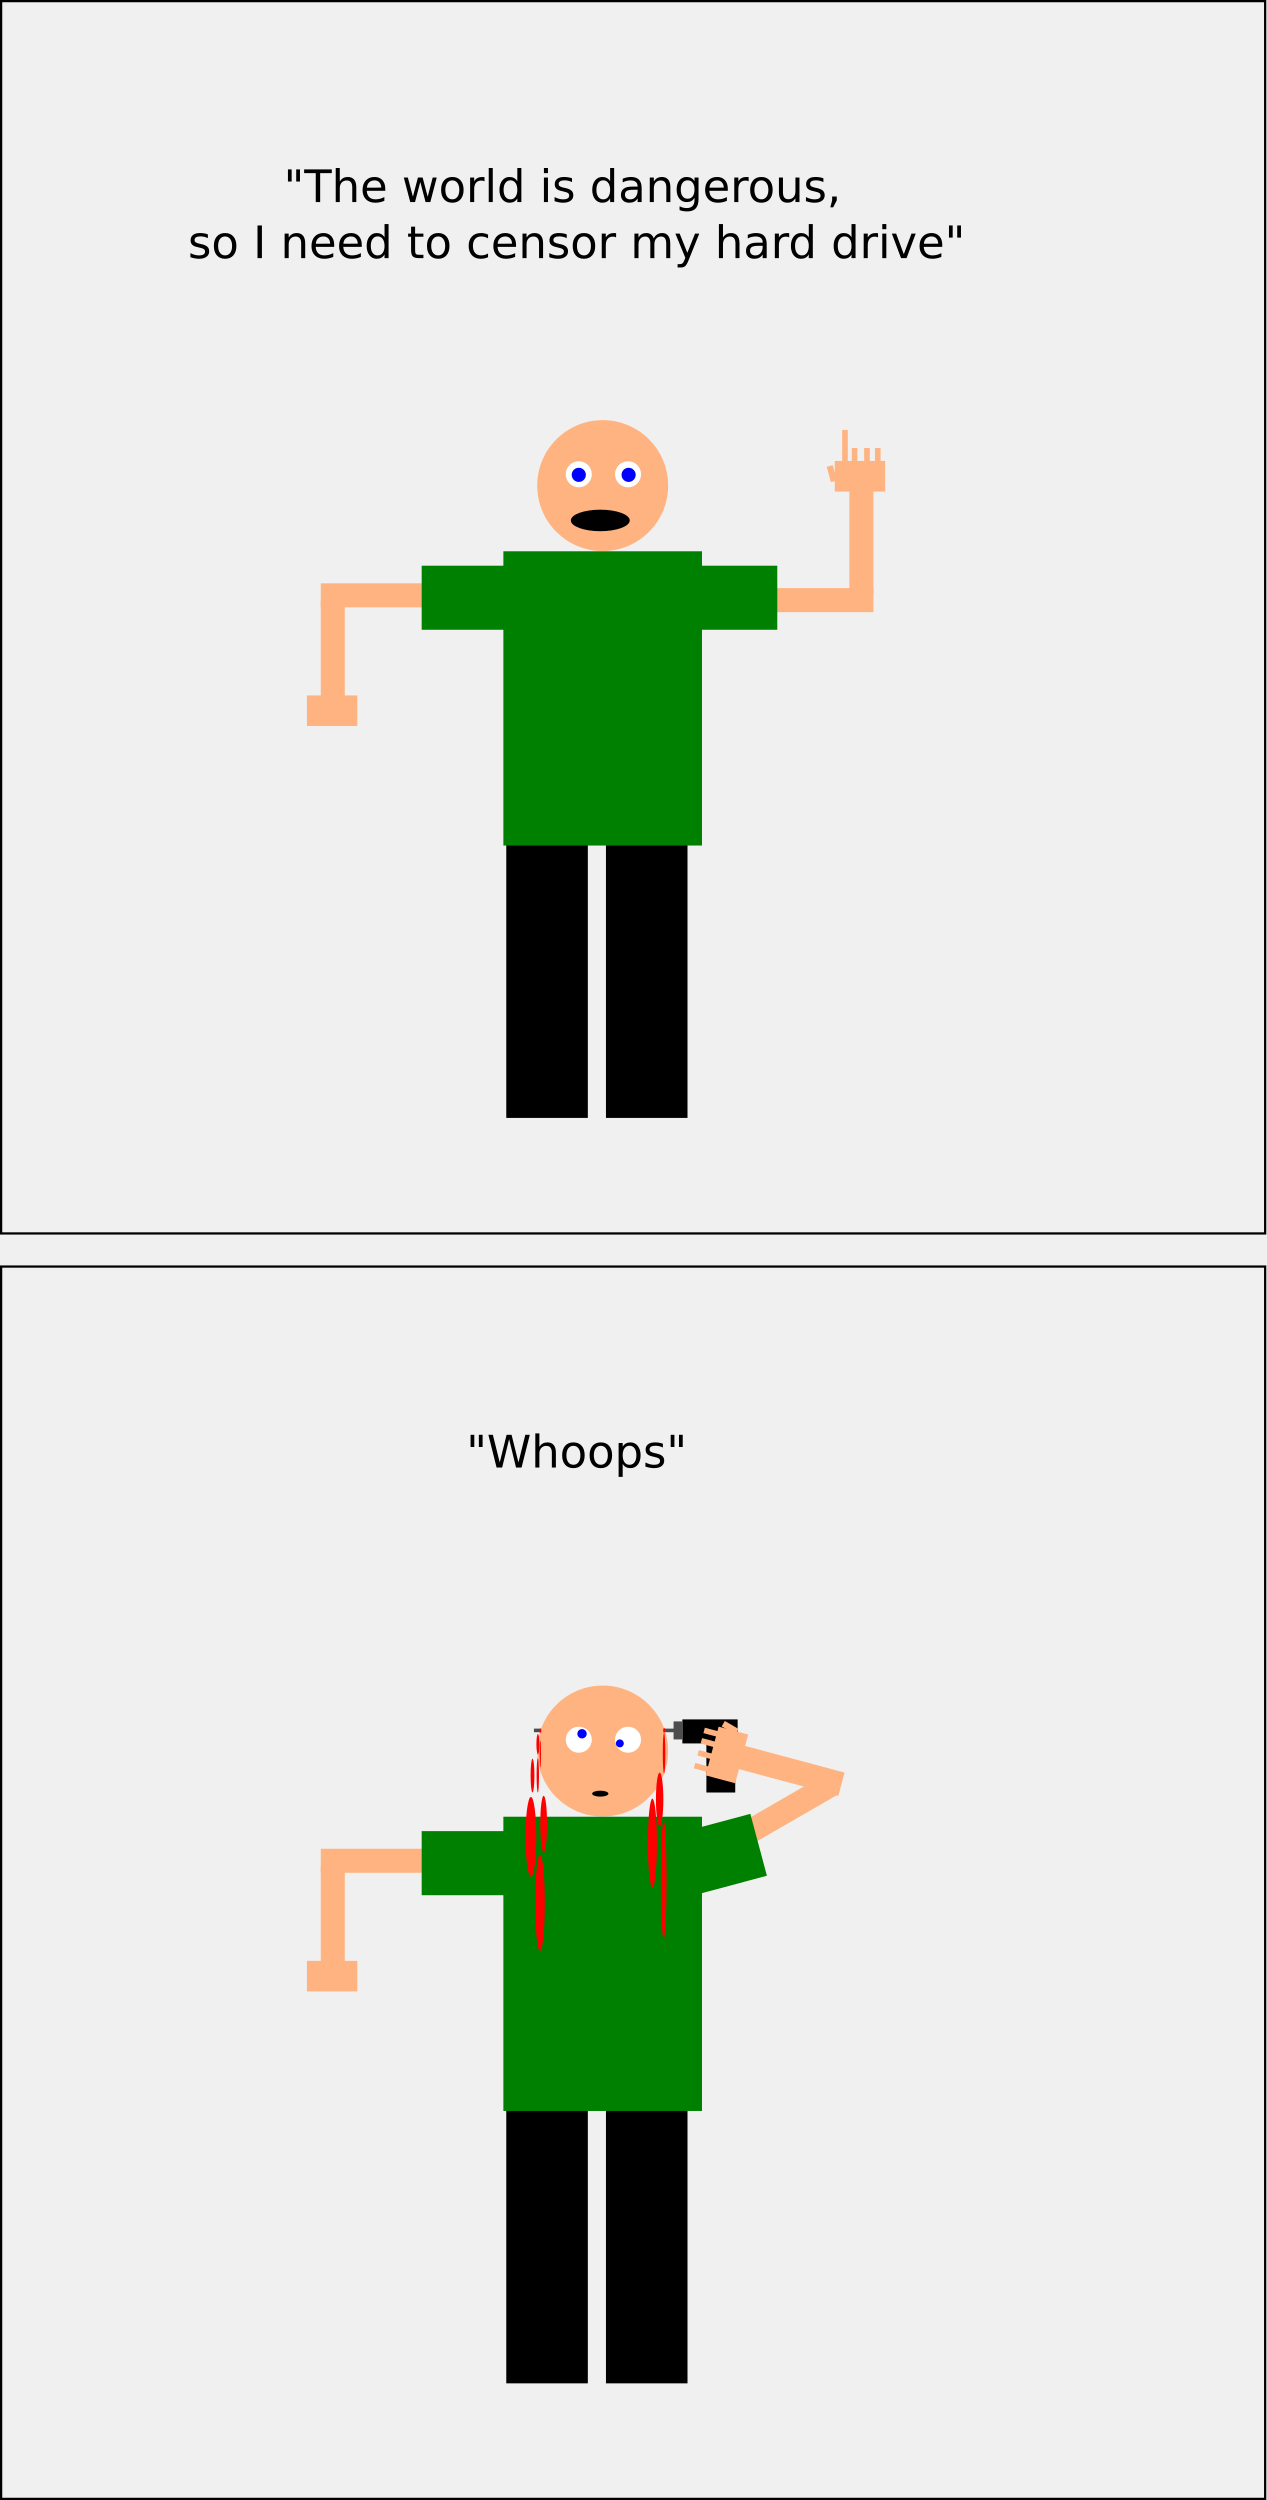
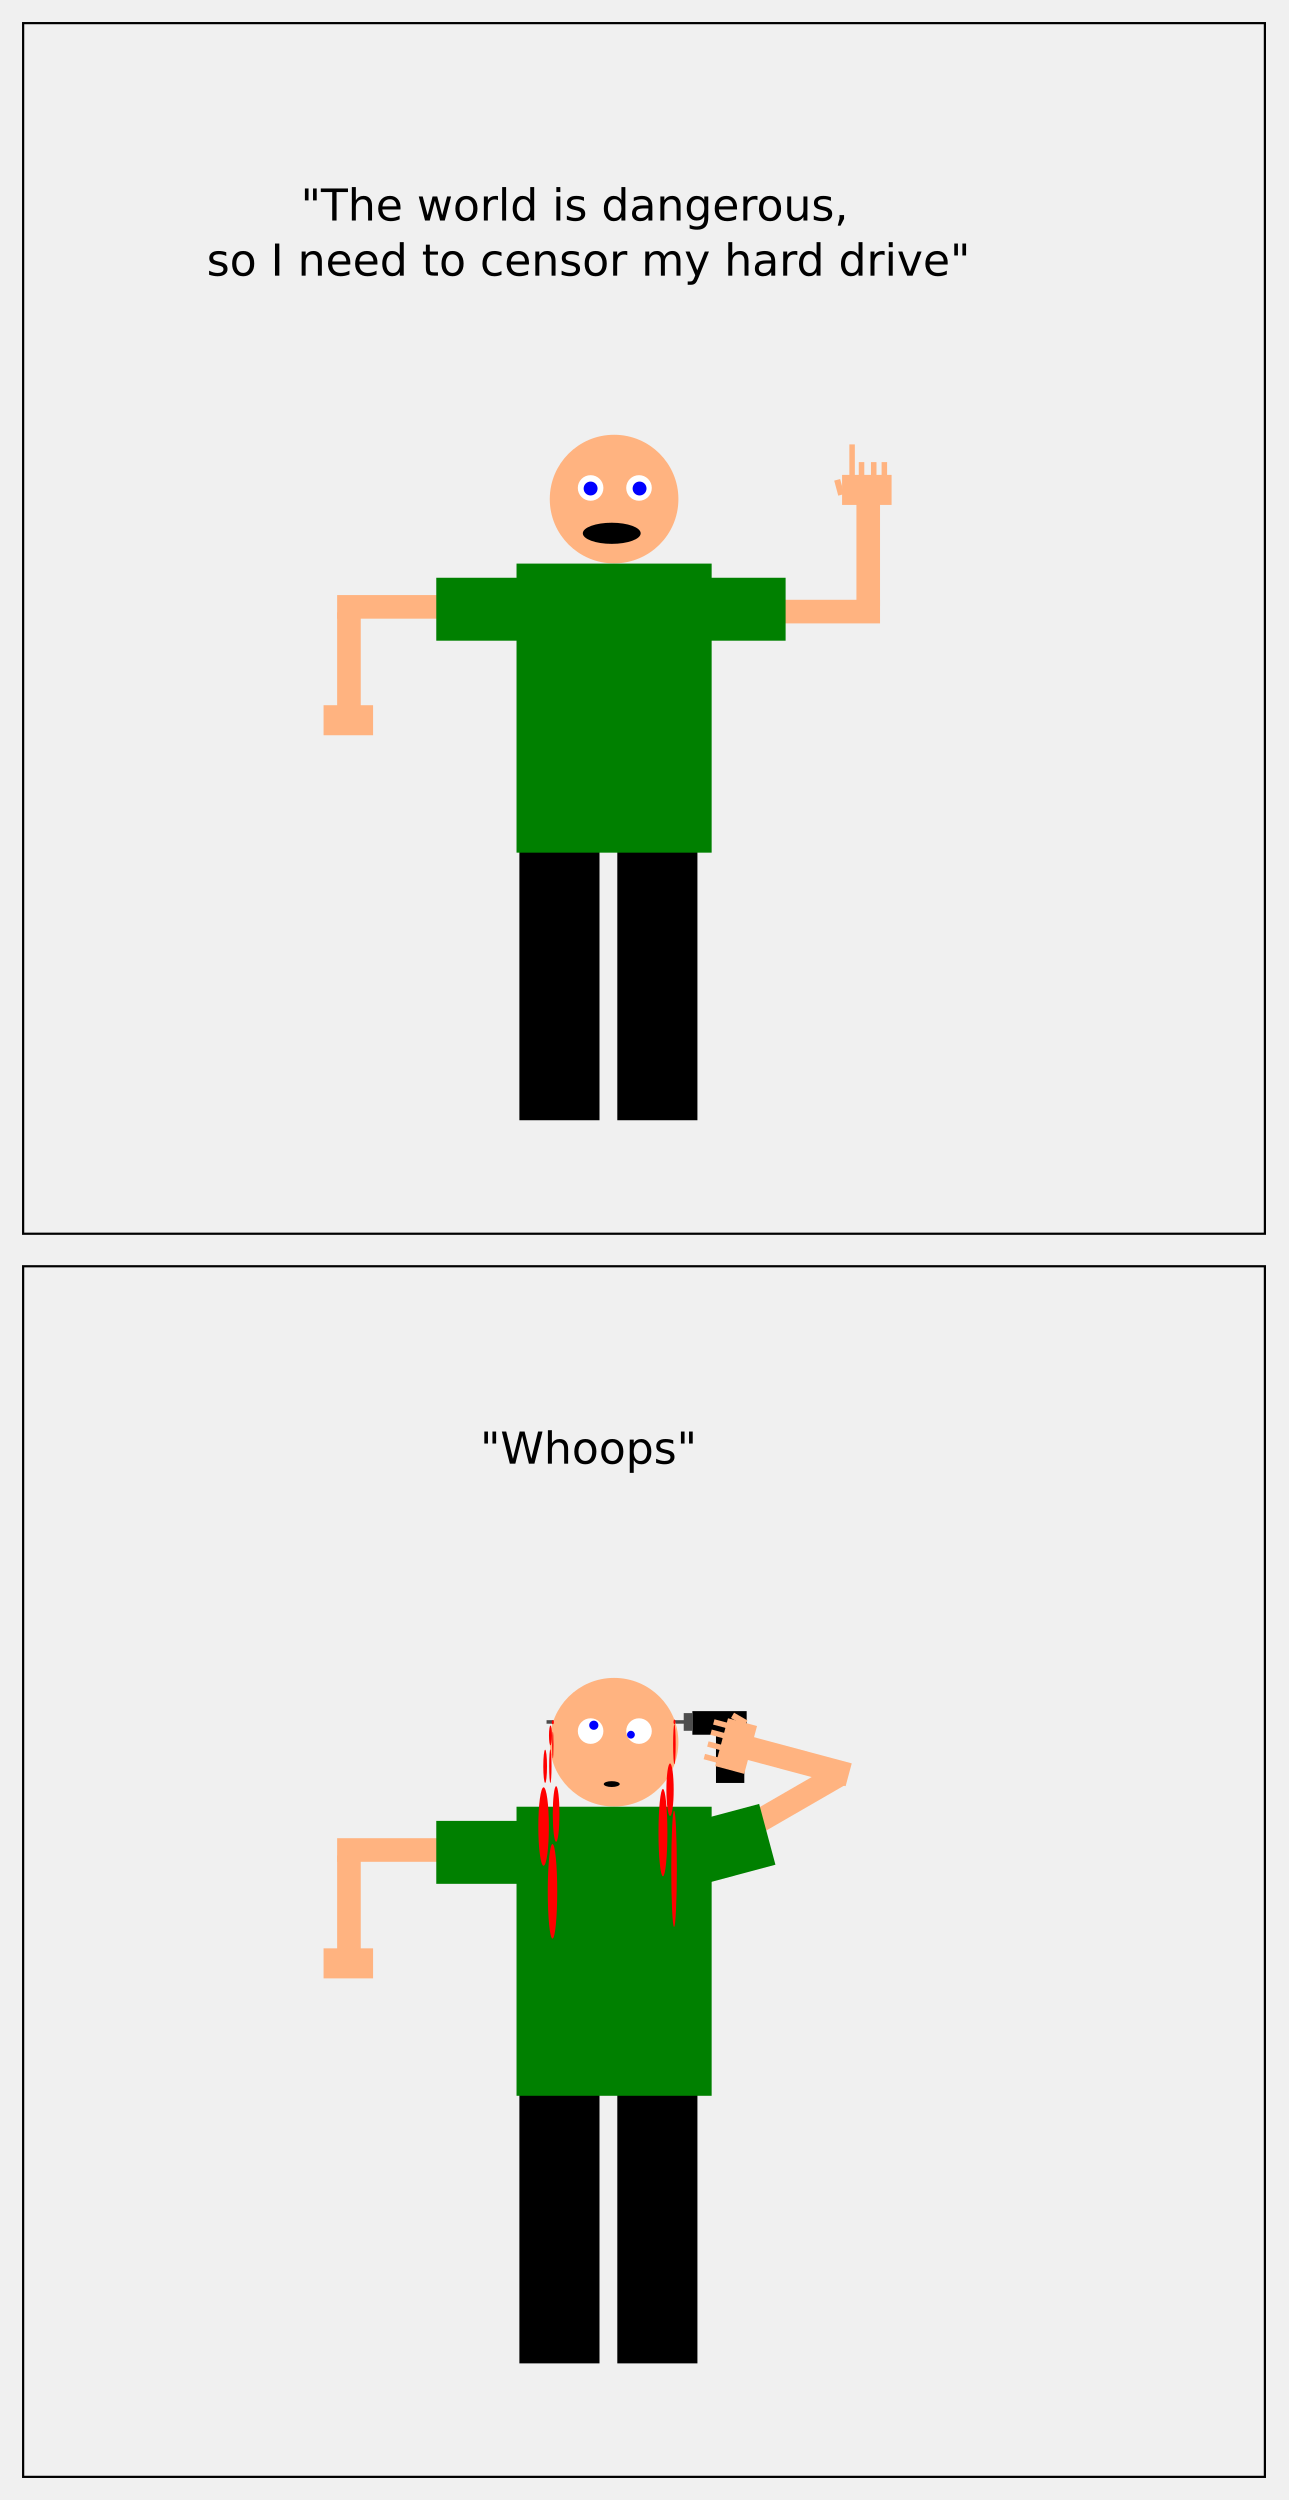
- <svg xmlns="http://www.w3.org/2000/svg" width="564.665" height="1114.809" id="svg2" version="1.1">
+ <svg xmlns="http://www.w3.org/2000/svg" width="584.665" height="1134.809" id="svg2" version="1.1">
  <defs id="defs4" />
-   <g id="layer1" transform="translate(-88.39342,-109.3898)">
+   <g id="layer1" transform="translate(-78.39342,-99.38985)">
    <text xml:space="preserve" style="font-size:20px;font-style:normal;font-weight:normal;text-align:center;text-anchor:middle;fill:#000000;fill-opacity:1;stroke:none;font-family:Bitstream Vera Sans" x="361.429" y="199.505" id="text2816">
      <tspan id="tspan2818" x="361.429" y="199.505">"The world is dangerous,</tspan>
      <tspan x="361.429" y="224.505" id="tspan2820">so I need to censor my hard drive"</tspan>
    </text>
-     <path style="fill:#ffb380;fill-opacity:1;stroke:none" id="path2826" d="m 435.714,425.219 c 0,34.715 -28.142,62.857 -62.857,62.857 -34.715,0 -62.857,-28.142 -62.857,-62.857 0,-34.715 28.142,-62.857 62.857,-62.857 34.715,0 62.857,28.142 62.857,62.857" transform="matrix(0.4644809,0,0,0.4644809,183.9578,128.4274)" />
+     <path style="fill:#ffb380;fill-opacity:1;stroke:none" id="path2826" d="m 435.714,425.219 c 0,34.715 -28.142,62.857 -62.857,62.857 -34.715,0 -62.857,-28.142 -62.857,-62.857 0,-34.715 28.142,-62.857 62.857,-62.857 34.715,0 62.857,28.142 62.857,62.857 z" transform="matrix(0.4644809,0,0,0.4644809,183.9578,128.4274)" />
    <rect style="fill:#000000;fill-opacity:1;stroke:none" id="rect3628" width="36.365" height="144.452" x="314.157" y="463.443" />
    <rect style="fill:#ffb380;fill-opacity:1;stroke:none" id="rect3606" width="47.857" height="10.714" x="430" y="371.648" />
    <rect style="fill:#008000;fill-opacity:1;stroke:none" id="rect3602" width="40.714" height="28.571" x="394.286" y="361.648" />
    <rect y="-380.219" x="-279.286" height="10.714" width="47.857" id="rect3610" style="fill:#ffb380;fill-opacity:1;stroke:none" transform="scale(-1,-1)" />
    <rect y="361.648" x="276.429" height="28.571" width="40.714" id="rect3604" style="fill:#008000;fill-opacity:1;stroke:none" />
    <rect y="467.143" x="-374.505" height="10.714" width="47.857" id="rect3608" style="fill:#ffb380;fill-opacity:1;stroke:none" transform="matrix(0,-1,1,0,0,0)" />
    <rect transform="matrix(0,1,-1,0,0,0)" style="fill:#ffb380;fill-opacity:1;stroke:none" id="rect3612" width="47.857" height="10.714" x="377.362" y="-242.143" />
    <rect style="fill:#ffb380;fill-opacity:1;stroke:none" id="rect3614" width="22.476" height="13.637" x="460.63" y="314.951" />
    <rect y="419.502" x="225.264" height="13.637" width="22.476" id="rect3616" style="fill:#ffb380;fill-opacity:1;stroke:none" />
    <rect style="fill:#ffb380;fill-opacity:1;stroke:none" id="rect3618" width="7.075" height="2.788" x="424.995" y="-362.047" transform="matrix(0.2589071,0.9659022,-0.9659494,0.258731,0,0)" />
    <rect style="fill:#ffb380;fill-opacity:1;stroke:none" id="rect3620" width="2.5" height="15.714" x="463.929" y="301.112" />
    <rect y="309.148" x="468.214" height="7.143" width="2.5" id="rect3622" style="fill:#ffb380;fill-opacity:1;stroke:none" />
    <rect style="fill:#ffb380;fill-opacity:1;stroke:none" id="rect3624" width="2.5" height="7.143" x="473.75" y="309.148" />
    <rect y="309.148" x="478.571" height="7.143" width="2.5" id="rect3626" style="fill:#ffb380;fill-opacity:1;stroke:none" />
    <rect y="463.443" x="358.604" height="144.452" width="36.365" id="rect3630" style="fill:#000000;fill-opacity:1;stroke:none" />
    <rect style="fill:#008000;fill-opacity:1;stroke:none" id="rect3600" width="88.571" height="131.213" x="312.857" y="355.219" />
    <rect style="fill:none;stroke:#000000;stroke-opacity:1" id="rect3632" width="563.665" height="549.523" x="88.893" y="109.89" />
    <path style="fill:#ffffff;fill-opacity:1;stroke:none" id="path3634" d="m 350.523,320.633 c 0,3.208 -2.6,5.808 -5.808,5.808 -3.208,0 -5.808,-2.6 -5.808,-5.808 0,-3.208 2.6,-5.808 5.808,-5.808 3.208,0 5.808,2.6 5.808,5.808 z" transform="translate(1.767767,0.2525381)" />
    <path transform="translate(23.73859,0.2525381)" d="m 350.523,320.633 c 0,3.208 -2.6,5.808 -5.808,5.808 -3.208,0 -5.808,-2.6 -5.808,-5.808 0,-3.208 2.6,-5.808 5.808,-5.808 3.208,0 5.808,2.6 5.808,5.808 z" id="path3636" style="fill:#ffffff;fill-opacity:1;stroke:none" />
    <path style="fill:#0000ff;fill-opacity:1;stroke:none" id="path3638" d="m 343.326,329.093 c 0,1.743 -1.413,3.157 -3.157,3.157 -1.743,0 -3.157,-1.413 -3.157,-3.157 0,-1.743 1.413,-3.157 3.157,-3.157 1.743,0 3.157,1.413 3.157,3.157 z" transform="translate(6.313453,-7.954951)" />
    <path transform="translate(28.53681,-7.954951)" d="m 343.326,329.093 c 0,1.743 -1.413,3.157 -3.157,3.157 -1.743,0 -3.157,-1.413 -3.157,-3.157 0,-1.743 1.413,-3.157 3.157,-3.157 1.743,0 3.157,1.413 3.157,3.157 z" id="path3640" style="fill:#0000ff;fill-opacity:1;stroke:none" />
    <path style="fill:#000000;fill-opacity:1;stroke:none" id="path3642" d="m 370.473,343.235 c 0,2.65 -5.879,4.798 -13.132,4.798 -7.253,0 -13.132,-2.148 -13.132,-4.798 0,-2.65 5.879,-4.798 13.132,-4.798 7.253,0 13.132,2.148 13.132,4.798 z" transform="translate(-1.262691,-1.767767)" />
    <text id="text3644" y="763.791" x="361.429" style="font-size:20px;font-style:normal;font-weight:normal;text-align:center;text-anchor:middle;fill:#000000;fill-opacity:1;stroke:none;font-family:Bitstream Vera Sans" xml:space="preserve">
      <tspan id="tspan3648" y="763.791" x="361.429">"Whoops"</tspan>
    </text>
    <rect style="fill:#4d4d4d;fill-opacity:1;stroke:none" id="rect3706" width="62.534" height="1.607" x="326.484" y="880.219" />
    <path transform="matrix(0.4644809,0,0,0.4644809,183.9578,692.7131)" d="m 435.714,425.219 c 0,34.715 -28.142,62.857 -62.857,62.857 -34.715,0 -62.857,-28.142 -62.857,-62.857 0,-34.715 28.142,-62.857 62.857,-62.857 34.715,0 62.857,28.142 62.857,62.857 z" id="path3650" style="fill:#ffb380;fill-opacity:1;stroke:none" />
    <rect y="1027.729" x="314.157" height="144.452" width="36.365" id="rect3652" style="fill:#000000;fill-opacity:1;stroke:none" />
    <rect y="1008.066" x="-102.381" height="10.714" width="47.857" id="rect3654" style="fill:#ffb380;fill-opacity:1;stroke:none" transform="matrix(0.8660254,-0.5,0.5,0.8660254,0,0)" />
    <rect y="996.412" x="130.204" height="28.571" width="40.714" id="rect3656" style="fill:#008000;fill-opacity:1;stroke:none" transform="matrix(0.9659258,-0.258819,0.258819,0.9659258,0,0)" />
    <rect transform="scale(-1,-1)" style="fill:#ffb380;fill-opacity:1;stroke:none" id="rect3658" width="47.857" height="10.714" x="-279.286" y="-944.505" />
    <rect style="fill:#008000;fill-opacity:1;stroke:none" id="rect3660" width="40.714" height="28.571" x="276.429" y="925.934" />
    <rect transform="matrix(-0.9659258,-0.258819,0.258819,-0.9659258,0,0)" style="fill:#ffb380;fill-opacity:1;stroke:none" id="rect3662" width="47.857" height="10.714" x="-682.063" y="-759.531" />
    <rect y="-242.143" x="941.648" height="10.714" width="47.857" id="rect3664" style="fill:#ffb380;fill-opacity:1;stroke:none" transform="matrix(0,1,-1,0,0,0)" />
    <rect style="fill:#000000;fill-opacity:1;stroke:none" id="rect3702" width="24.643" height="10.714" x="392.679" y="876.112" />
    <rect style="fill:#000000;fill-opacity:1;stroke:none" id="rect3700" width="12.857" height="32.065" x="403.393" y="876.648" />
    <rect y="622.509" x="-766.045" height="13.637" width="22.476" id="rect3666" style="fill:#ffb380;fill-opacity:1;stroke:none" transform="matrix(0.258819,-0.9659258,0.9659258,0.258819,0,0)" />
    <rect style="fill:#ffb380;fill-opacity:1;stroke:none" id="rect3668" width="22.476" height="13.637" x="225.264" y="983.787" />
    <rect transform="matrix(0.866071,0.499921,-0.500079,0.8659798,0,0)" y="553.621" x="794.914" height="2.788" width="7.075" id="rect3670" style="fill:#ffb380;fill-opacity:1;stroke:none" />
    <rect style="fill:#ffb380;fill-opacity:1;stroke:none" id="rect3674" width="2.5" height="7.143" x="-758.46" y="616.706" transform="matrix(0.258819,-0.9659258,0.9659258,0.258819,0,0)" />
    <rect y="616.706" x="-752.924" height="7.143" width="2.5" id="rect3676" style="fill:#ffb380;fill-opacity:1;stroke:none" transform="matrix(0.258819,-0.9659258,0.9659258,0.258819,0,0)" />
    <rect style="fill:#ffb380;fill-opacity:1;stroke:none" id="rect3678" width="2.5" height="7.143" x="-748.103" y="616.706" transform="matrix(0.258819,-0.9659258,0.9659258,0.258819,0,0)" />
    <rect style="fill:#000000;fill-opacity:1;stroke:none" id="rect3680" width="36.365" height="144.452" x="358.604" y="1027.729" />
    <rect y="919.505" x="312.857" height="131.213" width="88.571" id="rect3682" style="fill:#008000;fill-opacity:1;stroke:none" />
    <rect y="674.176" x="88.893" height="549.523" width="563.665" id="rect3684" style="fill:none;stroke:#000000;stroke-opacity:1" />
    <path transform="translate(1.767767,564.5382)" d="m 350.523,320.633 c 0,3.208 -2.6,5.808 -5.808,5.808 -3.208,0 -5.808,-2.6 -5.808,-5.808 0,-3.208 2.6,-5.808 5.808,-5.808 3.208,0 5.808,2.6 5.808,5.808 z" id="path3686" style="fill:#ffffff;fill-opacity:1;stroke:none" />
    <path style="fill:#ffffff;fill-opacity:1;stroke:none" id="path3688" d="m 350.523,320.633 c 0,3.208 -2.6,5.808 -5.808,5.808 -3.208,0 -5.808,-2.6 -5.808,-5.808 0,-3.208 2.6,-5.808 5.808,-5.808 3.208,0 5.808,2.6 5.808,5.808 z" transform="translate(23.73859,564.5382)" />
    <path transform="matrix(0.66,0,0,0.66,123.423,665.3182)" d="m 343.326,329.093 c 0,1.743 -1.413,3.157 -3.157,3.157 -1.743,0 -3.157,-1.413 -3.157,-3.157 0,-1.743 1.413,-3.157 3.157,-3.157 1.743,0 3.157,1.413 3.157,3.157 z" id="path3690" style="fill:#0000ff;fill-opacity:1;stroke:none" />
    <path style="fill:#0000ff;fill-opacity:1;stroke:none" id="path3692" d="m 343.326,329.093 c 0,1.743 -1.413,3.157 -3.157,3.157 -1.743,0 -3.157,-1.413 -3.157,-3.157 0,-1.743 1.413,-3.157 3.157,-3.157 1.743,0 3.157,1.413 3.157,3.157 z" transform="matrix(0.56,0,0,0.56,174.2968,702.5206)" />
    <path transform="matrix(0.2763158,0,0,0.2763158,257.3397,814.3842)" d="m 370.473,343.235 c 0,2.65 -5.879,4.798 -13.132,4.798 -7.253,0 -13.132,-2.148 -13.132,-4.798 0,-2.65 5.879,-4.798 13.132,-4.798 7.253,0 13.132,2.148 13.132,4.798 z" id="path3694" style="fill:#000000;fill-opacity:1;stroke:none" />
    <rect transform="matrix(0.258819,-0.9659258,0.9659258,0.258819,0,0)" y="616.632" x="-764.396" height="7.143" width="2.5" id="rect3698" style="fill:#ffb380;fill-opacity:1;stroke:none" />
    <rect style="fill:#4d4d4d;fill-opacity:1;stroke:none" id="rect3704" width="4.107" height="8.036" x="388.75" y="877.005" />
    <path style="fill:#ff0000;fill-opacity:1;stroke:none" id="path3708" d="m 328.929,887.139 c 0,2.49 -0.3,4.509 -0.67,4.509 -0.37,0 -0.67,-2.019 -0.67,-4.509 0,-2.49 0.3,-4.509 0.67,-4.509 0.37,0 0.67,2.019 0.67,4.509 z" />
    <path style="fill:#ff0000;fill-opacity:1;stroke:none" id="path3710" d="m 329.643,891.514 c 0,3.378 -0.14,6.116 -0.312,6.116 -0.173,0 -0.312,-2.738 -0.312,-6.116 0,-3.378 0.14,-6.116 0.312,-6.116 0.173,0 0.312,2.738 0.312,6.116 z" />
    <path style="fill:#ff0000;fill-opacity:1;stroke:none" id="path3712" d="m 326.696,901.157 c 0,4.167 -0.38,7.545 -0.848,7.545 -0.468,0 -0.848,-3.378 -0.848,-7.545 0,-4.167 0.38,-7.545 0.848,-7.545 0.468,0 0.848,3.378 0.848,7.545 z" />
    <path style="fill:#ff0000;fill-opacity:1;stroke:none" id="path3714" d="m 328.75,901.068 c 0,4.216 -0.24,7.634 -0.536,7.634 -0.296,0 -0.536,-3.418 -0.536,-7.634 0,-4.216 0.24,-7.634 0.536,-7.634 0.296,0 0.536,3.418 0.536,7.634 z" />
    <path style="fill:#ff0000;fill-opacity:1;stroke:none" id="path3716" d="m 385.089,891.157 c 0,5.005 -0.26,9.062 -0.58,9.062 -0.321,0 -0.58,-4.057 -0.58,-9.062 0,-5.005 0.26,-9.062 0.58,-9.062 0.321,0 0.58,4.057 0.58,9.062 z" />
    <path style="fill:#ff0000;fill-opacity:1;stroke:none" id="path3718" d="m 385,881.023 c 0,0.592 -0.2,1.071 -0.446,1.071 -0.247,0 -0.446,-0.48 -0.446,-1.071 0,-0.592 0.2,-1.071 0.446,-1.071 0.247,0 0.446,0.48 0.446,1.071 z" />
    <path style="fill:#ff0000;fill-opacity:1;stroke:none" id="path3720" d="m 329.821,881.157 c 0,0.518 -0.22,0.938 -0.491,0.938 -0.271,0 -0.491,-0.42 -0.491,-0.938 0,-0.518 0.22,-0.938 0.491,-0.938 0.271,0 0.491,0.42 0.491,0.938 z" />
    <path style="fill:#ff0000;fill-opacity:1;stroke:none" id="path3722" d="m 384.196,911.782 c 0,6.583 -0.74,11.92 -1.652,11.92 -0.912,0 -1.652,-5.337 -1.652,-11.92 0,-6.583 0.74,-11.92 1.652,-11.92 0.912,0 1.652,5.337 1.652,11.92 z" />
    <path style="fill:#ff0000;fill-opacity:1;stroke:none" id="path3724" d="m 332.34,922.81 c 0,6.974 -0.678,12.627 -1.515,12.627 -0.837,0 -1.515,-5.653 -1.515,-12.627 0,-6.974 0.678,-12.627 1.515,-12.627 0.837,0 1.515,5.653 1.515,12.627 z" />
    <path style="fill:#ff0000;fill-opacity:1;stroke:none" id="path3726" d="m 327.542,928.492 c 0,9.833 -1.074,17.804 -2.399,17.804 -1.325,0 -2.399,-7.971 -2.399,-17.804 0,-9.833 1.074,-17.804 2.399,-17.804 1.325,0 2.399,7.971 2.399,17.804 z" />
    <path style="fill:#ff0000;fill-opacity:1;stroke:none" id="path3728" d="m 381.333,931.27 c 0,10.949 -0.905,19.824 -2.02,19.824 -1.116,0 -2.02,-8.876 -2.02,-19.824 0,-10.949 0.905,-19.824 2.02,-19.824 1.116,0 2.02,8.876 2.02,19.824 z" />
    <path style="fill:#ff0000;fill-opacity:1;stroke:none" id="path3730" d="m 385.626,947.685 c 0,14.575 -0.565,26.39 -1.263,26.39 -0.697,0 -1.263,-11.815 -1.263,-26.39 0,-14.575 0.565,-26.39 1.263,-26.39 0.697,0 1.263,11.815 1.263,26.39 z" />
    <path style="fill:#ff0000;fill-opacity:1;stroke:none" id="path3732" d="m 331.33,957.913 c 0,11.855 -0.961,21.466 -2.147,21.466 -1.186,0 -2.147,-9.611 -2.147,-21.466 0,-11.855 0.961,-21.466 2.147,-21.466 1.186,0 2.147,9.611 2.147,21.466 z" />
  </g>
</svg>
